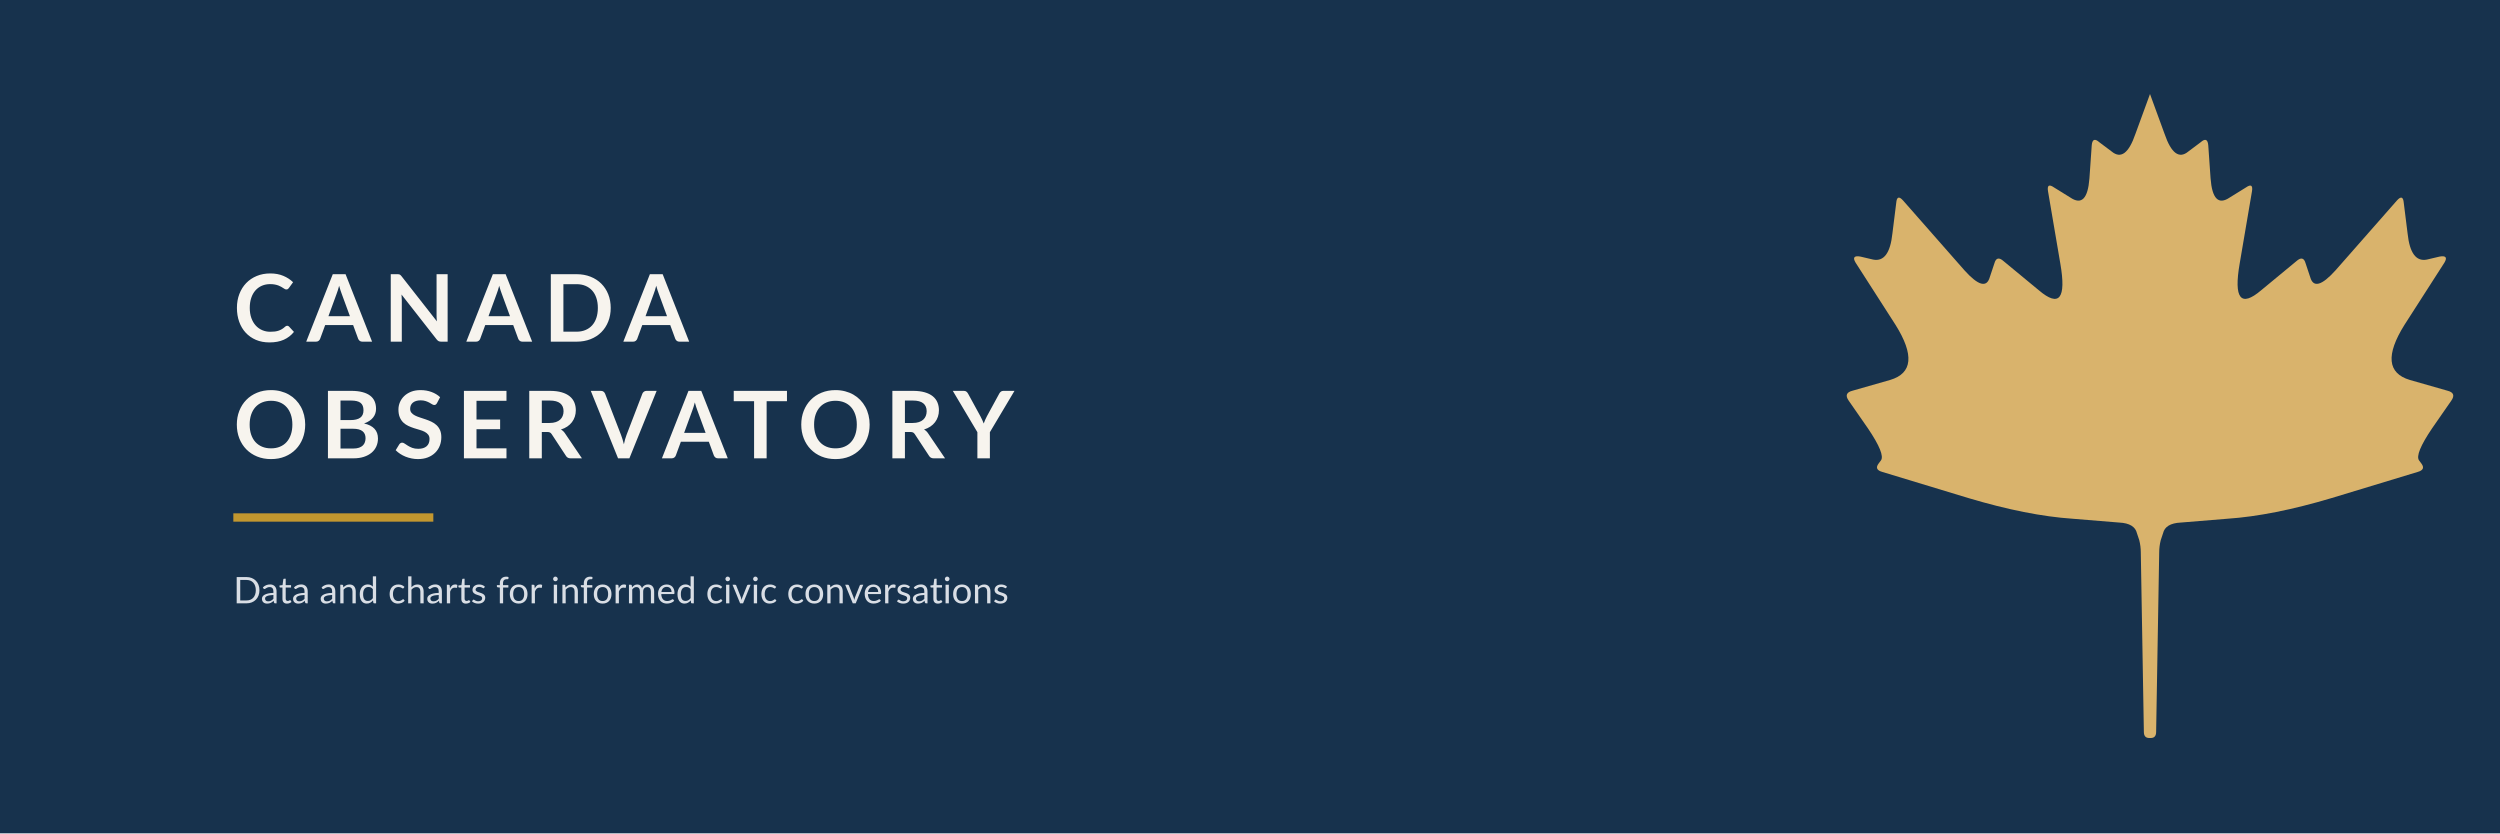
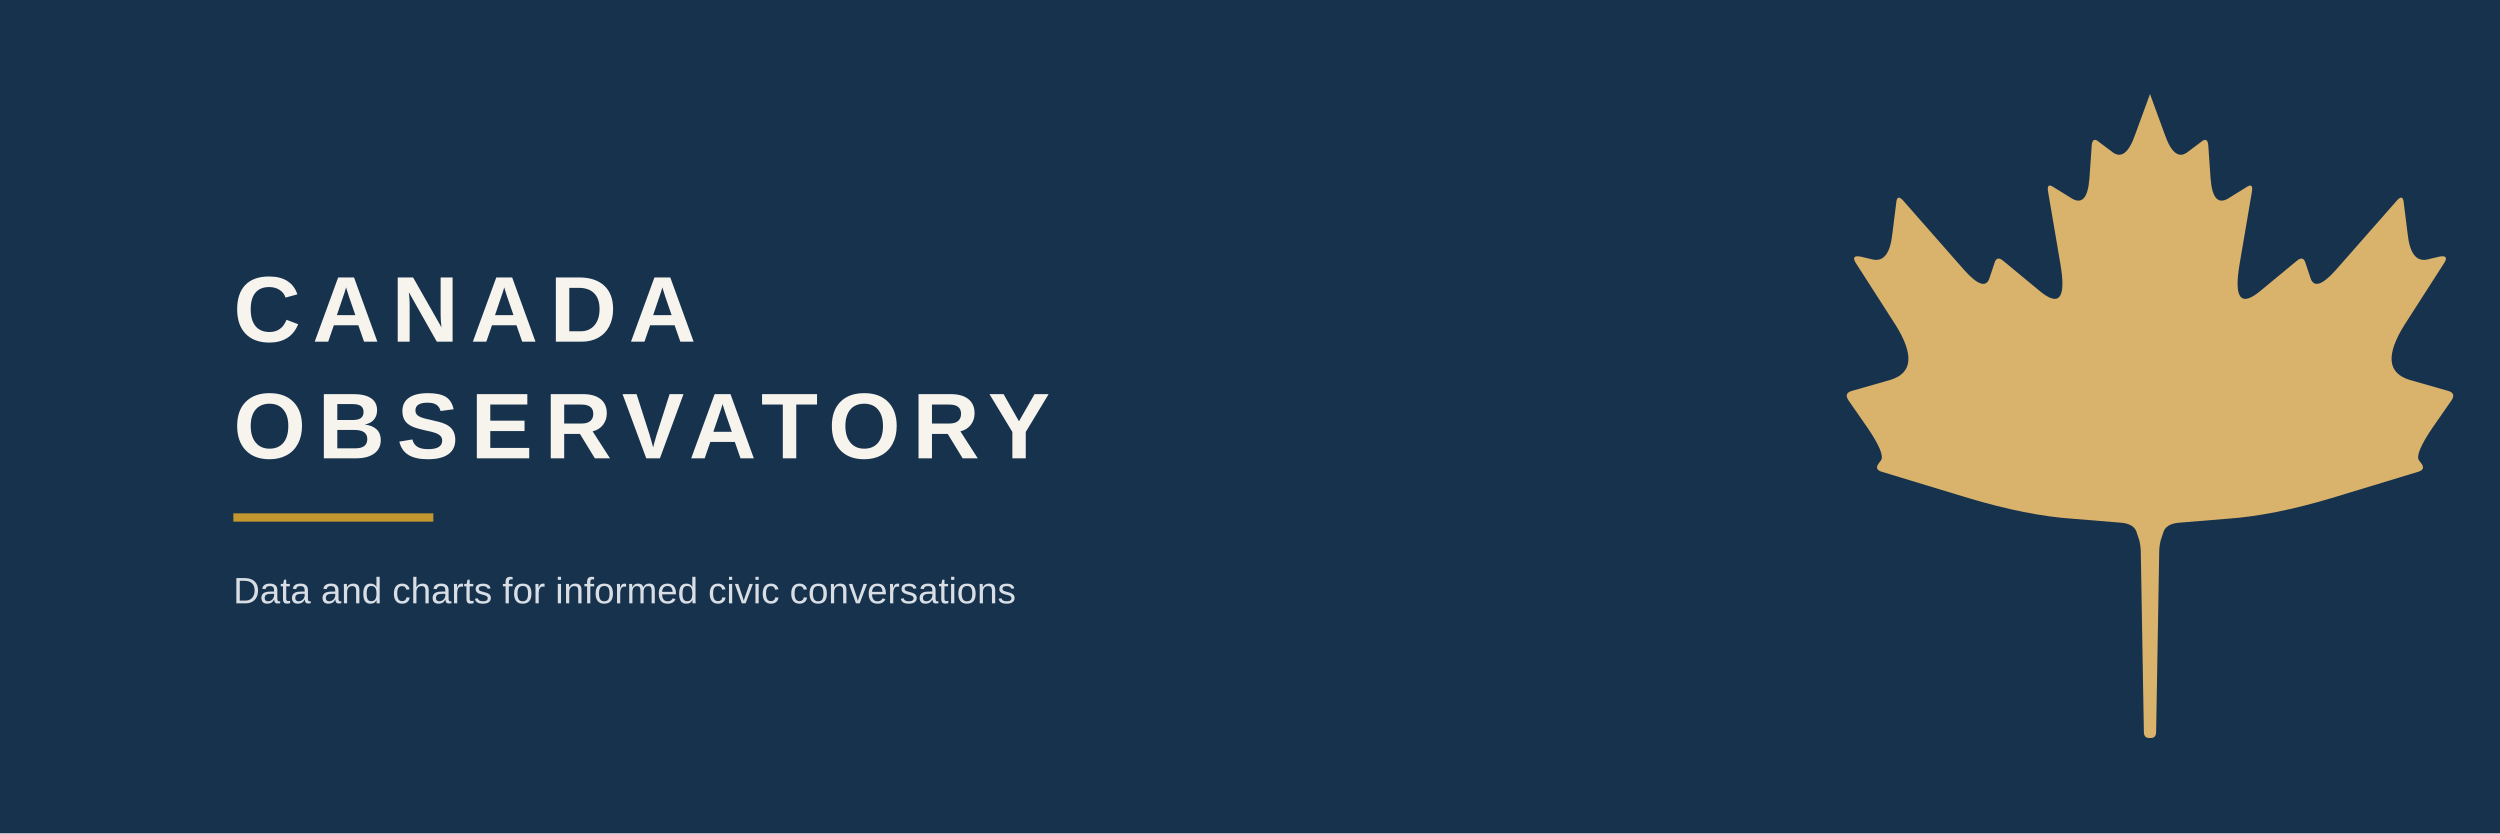
<svg xmlns="http://www.w3.org/2000/svg" viewBox="0 0 1500 500">
  <rect x="0" y="0" width="1500" height="500" fill="#17324D" />
-   <text x="140" y="205" font-family="Lato, 'Helvetica Neue', Arial, sans-serif" font-size="56" font-weight="700" letter-spacing="7" fill="#F7F4EE">CANADA</text>
-   <text x="140" y="275" font-family="Lato, 'Helvetica Neue', Arial, sans-serif" font-size="56" font-weight="700" letter-spacing="7" fill="#F7F4EE">OBSERVATORY</text>
+   <text x="140" y="205" font-family="'Radio Canada', 'Helvetica Neue', Arial, sans-serif" font-size="56" font-weight="700" letter-spacing="7" fill="#F7F4EE">CANADA</text>
+   <text x="140" y="275" font-family="'Radio Canada', 'Helvetica Neue', Arial, sans-serif" font-size="56" font-weight="700" letter-spacing="7" fill="#F7F4EE">OBSERVATORY</text>
  <rect x="140" y="308" width="120" height="5" fill="#C2972F" />
-   <text x="140" y="362" font-family="Lato, 'Helvetica Neue', Arial, sans-serif" font-size="22" fill="#D9DEE5">Data and charts for informed civic conversations</text>
+   <text x="140" y="362" font-family="'Radio Canada', 'Helvetica Neue', Arial, sans-serif" font-size="22" fill="#D9DEE5">Data and charts for informed civic conversations</text>
  <g transform="translate(1060,38) scale(4.6)">
    <path d="M 50.0 4.0 Q 50.0 4.0 50.4 5.1 L 51.9 9.2 Q 53.2 13.0 55.0 11.5 L 56.6 10.3 Q 57.5 9.5 57.6 10.7 L 57.9 15.0 Q 58.2 19.0 60.4 17.5 L 62.5 16.2 Q 63.5 15.5 63.3 16.7 L 61.7 26.1 Q 60.5 33.0 64.5 29.6 L 69.1 25.8 Q 70.0 25.0 70.3 26.1 L 70.9 27.9 Q 71.5 30.0 74.2 27.0 L 82.2 17.9 Q 83.0 17.0 83.1 18.2 L 83.6 22.2 Q 84.0 26.0 86.1 25.6 L 87.8 25.2 Q 89.0 25.0 88.4 26.0 L 83.2 34.1 Q 79.5 40.0 83.9 41.3 L 88.8 42.7 Q 90.0 43.0 89.3 44.0 L 86.8 47.6 Q 84.5 51.0 85.1 51.8 L 85.4 52.2 Q 86.0 53.0 84.9 53.3 L 73.7 56.7 Q 66.0 59.0 60.1 59.4 L 54.0 59.9 Q 52.0 60.0 51.7 61.3 L 51.4 62.2 Q 51.2 63.0 51.2 63.8 L 50.8 87.2 Q 50.8 88.0 50.1 88.0 L 49.9 88.0 Q 49.2 88.0 49.2 87.2 L 48.8 63.8 Q 48.8 63.0 48.6 62.2 L 48.3 61.3 Q 48.0 60.0 46.0 59.9 L 39.9 59.4 Q 34.0 59.0 26.3 56.7 L 15.1 53.3 Q 14.0 53.0 14.6 52.2 L 14.9 51.8 Q 15.5 51.0 13.2 47.6 L 10.7 44.0 Q 10.0 43.0 11.2 42.7 L 16.1 41.3 Q 20.5 40.0 16.8 34.1 L 11.6 26.0 Q 11.0 25.0 12.2 25.2 L 13.9 25.6 Q 16.0 26.0 16.4 22.2 L 16.9 18.2 Q 17.0 17.0 17.8 17.9 L 25.8 27.0 Q 28.5 30.0 29.1 27.9 L 29.7 26.1 Q 30.0 25.0 30.9 25.8 L 35.5 29.6 Q 39.5 33.0 38.3 26.1 L 36.7 16.7 Q 36.5 15.5 37.5 16.2 L 39.6 17.5 Q 41.8 19.0 42.1 15.0 L 42.4 10.7 Q 42.5 9.5 43.4 10.3 L 45.0 11.5 Q 46.8 13.0 48.1 9.2 L 49.6 5.1 Q 50.0 4.0 50.0 4.0 Z" fill="#D9B36C" />
  </g>
</svg>
